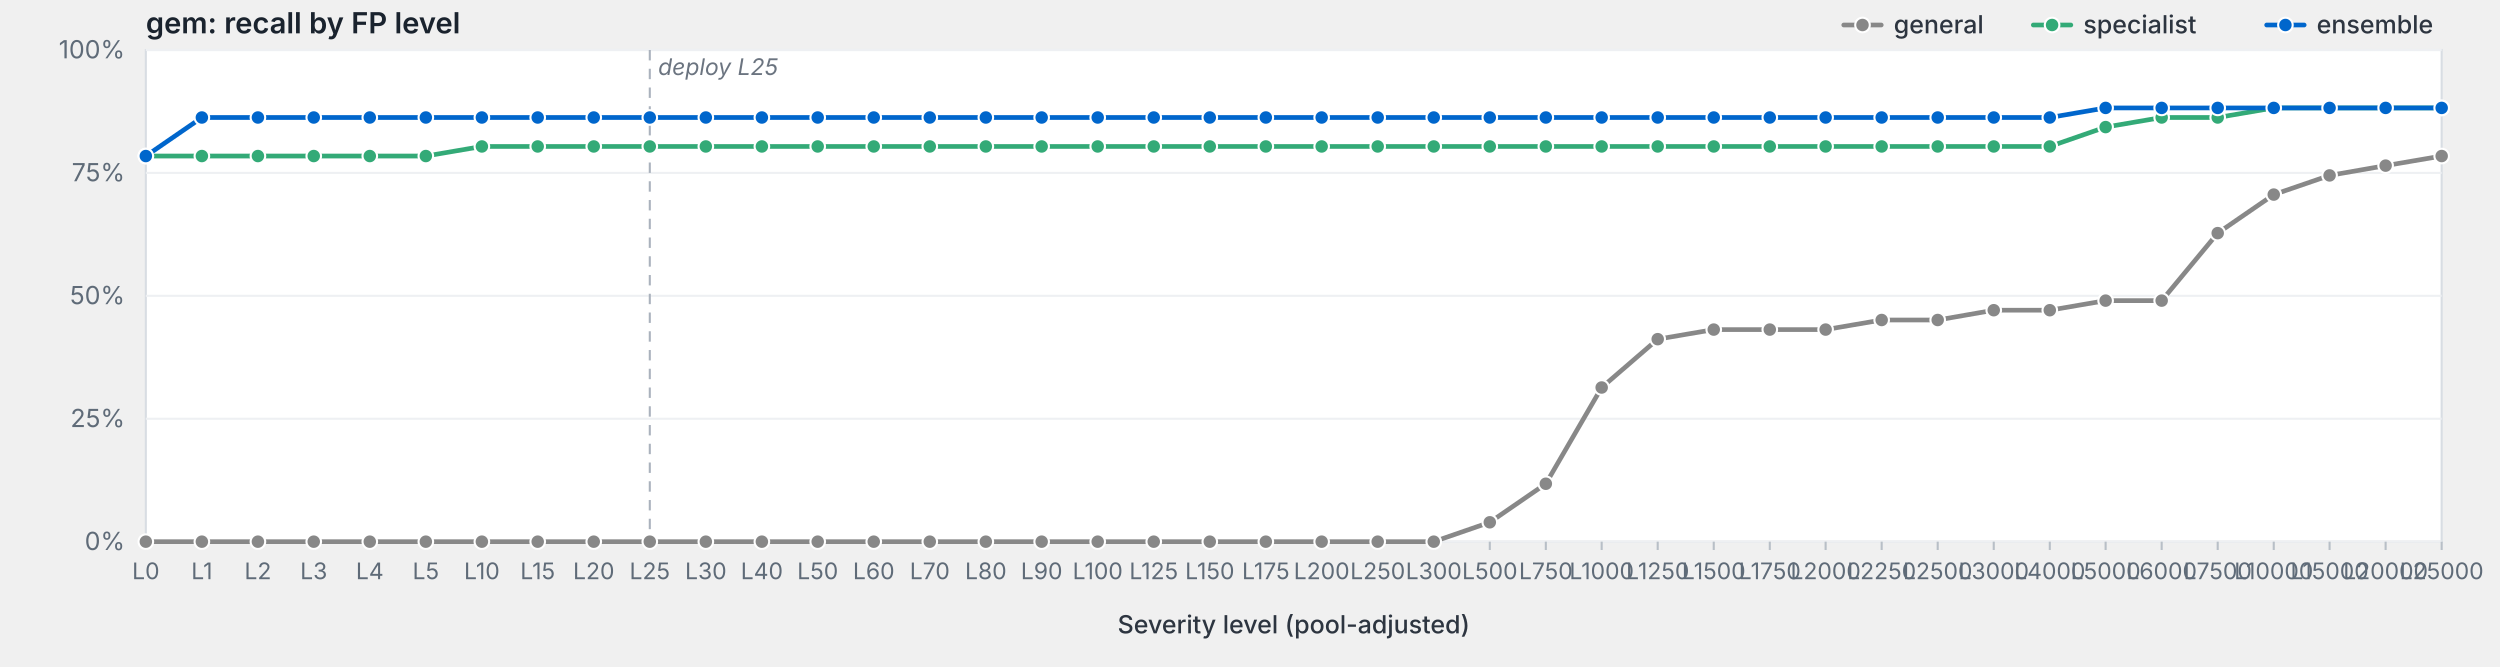
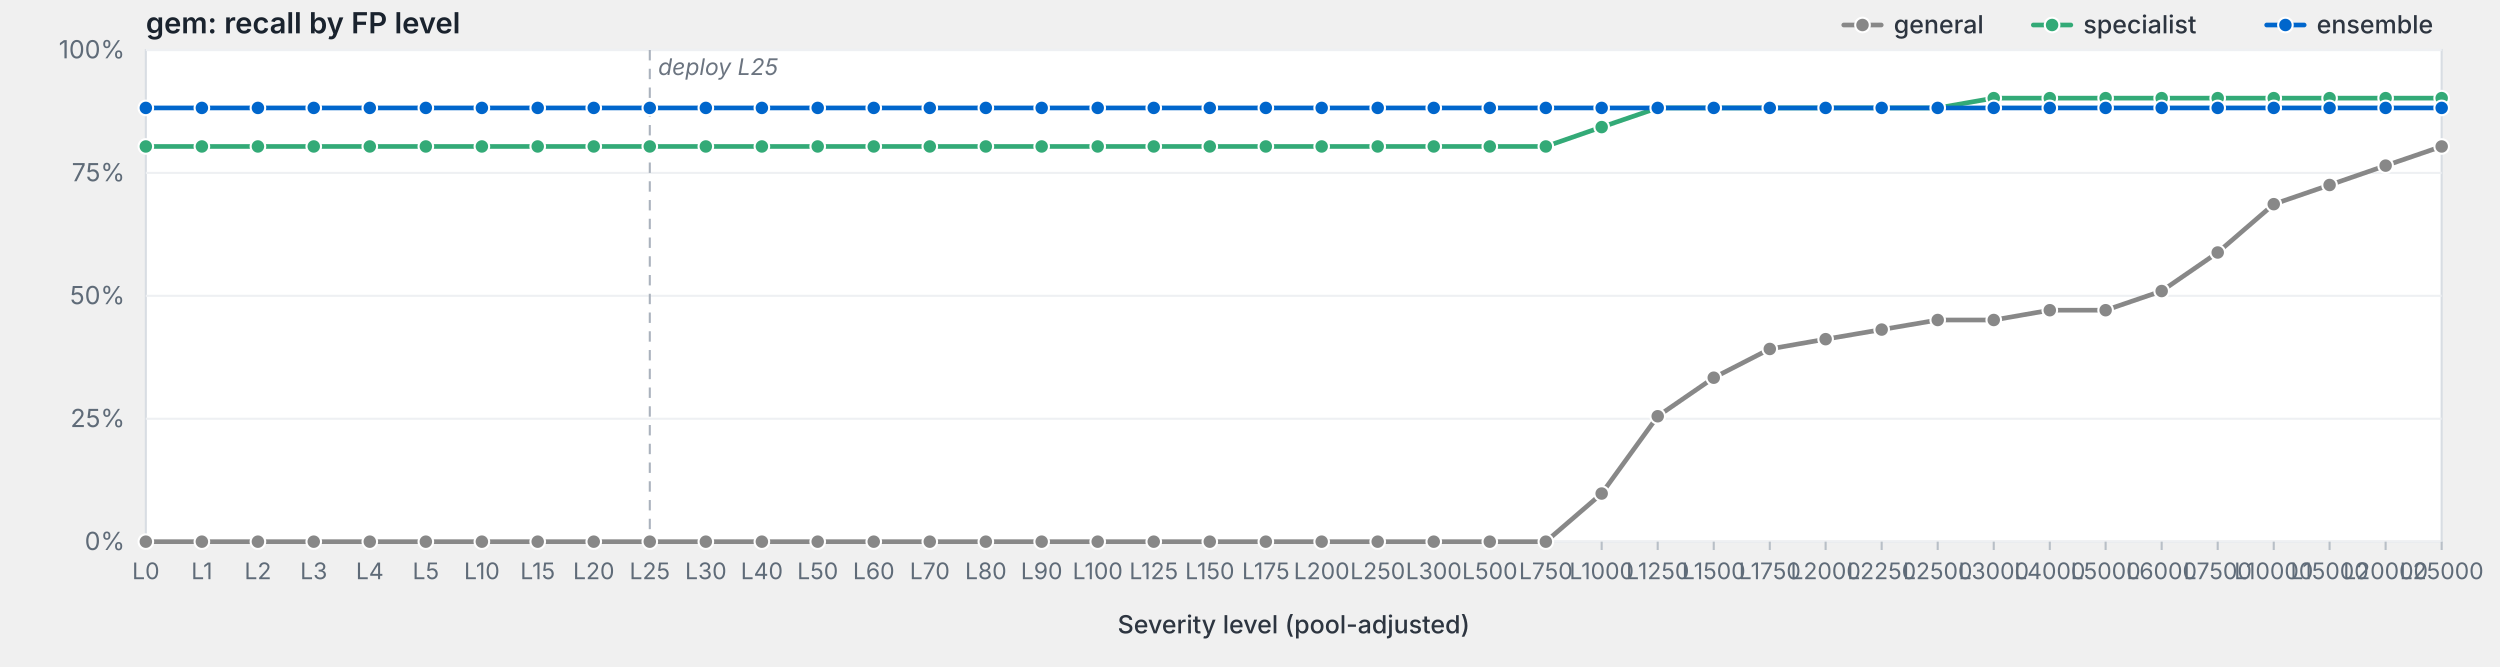
<svg xmlns="http://www.w3.org/2000/svg" viewBox="0 0 1200 320" width="1200" height="320" preserveAspectRatio="xMidYMid meet" role="img" aria-label="gem: recall by FP level">
  <style>svg { background: #fdfdfd; }.frame { fill: #fff; stroke: #d8dde3; stroke-width: 1; }.grid { stroke: #eef0f3; stroke-width: 1; }.tick { stroke: #b8bfc7; stroke-width: 1; }.axis-label { fill: #5f6b78; font-family: -apple-system, BlinkMacSystemFont, "Segoe UI", system-ui, sans-serif; font-size: 12px; }.x-label { fill: #5f6b78; font-family: -apple-system, BlinkMacSystemFont, "Segoe UI", system-ui, sans-serif; font-size: 11px; }.axis-title { fill: #2d3540; font-family: -apple-system, BlinkMacSystemFont, "Segoe UI", system-ui, sans-serif; font-size: 12px; font-weight: 500; }.title { fill: #1a232e; font-family: -apple-system, BlinkMacSystemFont, "Segoe UI", system-ui, sans-serif; font-size: 14px; font-weight: 600; }.deploy-marker { stroke: #aab2bd; stroke-width: 1; stroke-dasharray: 5,4; }.deploy-label { fill: #6b7480; font-family: -apple-system, BlinkMacSystemFont, "Segoe UI", system-ui, sans-serif; font-size: 11px; font-style: italic; }.curve { fill: none; stroke-width: 2.25; stroke-linejoin: round; stroke-linecap: round; }.marker { stroke: #fff; stroke-width: 1; }.legend-text { fill: #2d3540; font-family: -apple-system, BlinkMacSystemFont, "Segoe UI", system-ui, sans-serif; font-size: 12px; font-weight: 500; }</style>
  <text class="title" x="70" y="16">gem: recall by FP level</text>
  <rect class="frame" x="70" y="24" width="1102" height="236" />
  <line class="grid" x1="70" y1="260.0" x2="1172" y2="260.0" />
  <text class="axis-label" x="60" y="264.0" text-anchor="end">0%</text>
  <line class="grid" x1="70" y1="201.0" x2="1172" y2="201.0" />
  <text class="axis-label" x="60" y="205.0" text-anchor="end">25%</text>
  <line class="grid" x1="70" y1="142.0" x2="1172" y2="142.0" />
  <text class="axis-label" x="60" y="146.0" text-anchor="end">50%</text>
  <line class="grid" x1="70" y1="83.0" x2="1172" y2="83.0" />
  <text class="axis-label" x="60" y="87.0" text-anchor="end">75%</text>
  <line class="grid" x1="70" y1="24.0" x2="1172" y2="24.0" />
  <text class="axis-label" x="60" y="28.0" text-anchor="end">100%</text>
  <line class="deploy-marker" x1="311.9" y1="24" x2="311.9" y2="260" />
  <text class="deploy-label" x="315.9" y="36" text-anchor="start">deploy L25</text>
  <line class="tick" x1="70.0" y1="260" x2="70.0" y2="264" />
  <text class="x-label" x="70.0" y="278" text-anchor="middle">L0</text>
  <line class="tick" x1="96.9" y1="260" x2="96.9" y2="264" />
  <text class="x-label" x="96.9" y="278" text-anchor="middle">L1</text>
  <line class="tick" x1="123.8" y1="260" x2="123.8" y2="264" />
  <text class="x-label" x="123.8" y="278" text-anchor="middle">L2</text>
  <line class="tick" x1="150.6" y1="260" x2="150.6" y2="264" />
  <text class="x-label" x="150.6" y="278" text-anchor="middle">L3</text>
  <line class="tick" x1="177.5" y1="260" x2="177.5" y2="264" />
  <text class="x-label" x="177.5" y="278" text-anchor="middle">L4</text>
  <line class="tick" x1="204.4" y1="260" x2="204.4" y2="264" />
  <text class="x-label" x="204.4" y="278" text-anchor="middle">L5</text>
  <line class="tick" x1="231.3" y1="260" x2="231.3" y2="264" />
  <text class="x-label" x="231.3" y="278" text-anchor="middle">L10</text>
  <line class="tick" x1="258.1" y1="260" x2="258.1" y2="264" />
  <text class="x-label" x="258.1" y="278" text-anchor="middle">L15</text>
  <line class="tick" x1="285.0" y1="260" x2="285.0" y2="264" />
  <text class="x-label" x="285.0" y="278" text-anchor="middle">L20</text>
  <line class="tick" x1="311.9" y1="260" x2="311.9" y2="264" />
  <text class="x-label" x="311.9" y="278" text-anchor="middle">L25</text>
  <line class="tick" x1="338.8" y1="260" x2="338.8" y2="264" />
  <text class="x-label" x="338.8" y="278" text-anchor="middle">L30</text>
  <line class="tick" x1="365.7" y1="260" x2="365.7" y2="264" />
  <text class="x-label" x="365.7" y="278" text-anchor="middle">L40</text>
  <line class="tick" x1="392.5" y1="260" x2="392.5" y2="264" />
  <text class="x-label" x="392.5" y="278" text-anchor="middle">L50</text>
  <line class="tick" x1="419.4" y1="260" x2="419.4" y2="264" />
  <text class="x-label" x="419.4" y="278" text-anchor="middle">L60</text>
  <line class="tick" x1="446.3" y1="260" x2="446.3" y2="264" />
  <text class="x-label" x="446.3" y="278" text-anchor="middle">L70</text>
  <line class="tick" x1="473.2" y1="260" x2="473.2" y2="264" />
  <text class="x-label" x="473.2" y="278" text-anchor="middle">L80</text>
  <line class="tick" x1="500.0" y1="260" x2="500.0" y2="264" />
  <text class="x-label" x="500.0" y="278" text-anchor="middle">L90</text>
  <line class="tick" x1="526.9" y1="260" x2="526.9" y2="264" />
  <text class="x-label" x="526.9" y="278" text-anchor="middle">L100</text>
  <line class="tick" x1="553.8" y1="260" x2="553.8" y2="264" />
  <text class="x-label" x="553.8" y="278" text-anchor="middle">L125</text>
  <line class="tick" x1="580.7" y1="260" x2="580.7" y2="264" />
  <text class="x-label" x="580.7" y="278" text-anchor="middle">L150</text>
  <line class="tick" x1="607.6" y1="260" x2="607.6" y2="264" />
  <text class="x-label" x="607.6" y="278" text-anchor="middle">L175</text>
  <line class="tick" x1="634.4" y1="260" x2="634.4" y2="264" />
  <text class="x-label" x="634.4" y="278" text-anchor="middle">L200</text>
  <line class="tick" x1="661.3" y1="260" x2="661.3" y2="264" />
  <text class="x-label" x="661.3" y="278" text-anchor="middle">L250</text>
  <line class="tick" x1="688.2" y1="260" x2="688.2" y2="264" />
  <text class="x-label" x="688.2" y="278" text-anchor="middle">L300</text>
  <line class="tick" x1="715.1" y1="260" x2="715.1" y2="264" />
  <text class="x-label" x="715.1" y="278" text-anchor="middle">L500</text>
  <line class="tick" x1="742.0" y1="260" x2="742.0" y2="264" />
  <text class="x-label" x="742.0" y="278" text-anchor="middle">L750</text>
  <line class="tick" x1="768.8" y1="260" x2="768.8" y2="264" />
  <text class="x-label" x="768.8" y="278" text-anchor="middle">L1000</text>
  <line class="tick" x1="795.7" y1="260" x2="795.7" y2="264" />
  <text class="x-label" x="795.7" y="278" text-anchor="middle">L1250</text>
  <line class="tick" x1="822.6" y1="260" x2="822.6" y2="264" />
  <text class="x-label" x="822.6" y="278" text-anchor="middle">L1500</text>
  <line class="tick" x1="849.5" y1="260" x2="849.5" y2="264" />
  <text class="x-label" x="849.5" y="278" text-anchor="middle">L1750</text>
  <line class="tick" x1="876.3" y1="260" x2="876.3" y2="264" />
  <text class="x-label" x="876.3" y="278" text-anchor="middle">L2000</text>
  <line class="tick" x1="903.2" y1="260" x2="903.2" y2="264" />
  <text class="x-label" x="903.2" y="278" text-anchor="middle">L2250</text>
  <line class="tick" x1="930.1" y1="260" x2="930.1" y2="264" />
  <text class="x-label" x="930.1" y="278" text-anchor="middle">L2500</text>
  <line class="tick" x1="957.0" y1="260" x2="957.0" y2="264" />
  <text class="x-label" x="957.0" y="278" text-anchor="middle">L3000</text>
  <line class="tick" x1="983.9" y1="260" x2="983.9" y2="264" />
  <text class="x-label" x="983.9" y="278" text-anchor="middle">L4000</text>
  <line class="tick" x1="1010.7" y1="260" x2="1010.7" y2="264" />
  <text class="x-label" x="1010.7" y="278" text-anchor="middle">L5000</text>
  <line class="tick" x1="1037.6" y1="260" x2="1037.6" y2="264" />
  <text class="x-label" x="1037.6" y="278" text-anchor="middle">L6000</text>
  <line class="tick" x1="1064.5" y1="260" x2="1064.5" y2="264" />
  <text class="x-label" x="1064.5" y="278" text-anchor="middle">L7500</text>
  <line class="tick" x1="1091.4" y1="260" x2="1091.4" y2="264" />
  <text class="x-label" x="1091.4" y="278" text-anchor="middle">L10000</text>
  <line class="tick" x1="1118.2" y1="260" x2="1118.2" y2="264" />
  <text class="x-label" x="1118.2" y="278" text-anchor="middle">L15000</text>
  <line class="tick" x1="1145.1" y1="260" x2="1145.1" y2="264" />
  <text class="x-label" x="1145.1" y="278" text-anchor="middle">L20000</text>
  <line class="tick" x1="1172.0" y1="260" x2="1172.0" y2="264" />
  <text class="x-label" x="1172.0" y="278" text-anchor="middle">L25000</text>
  <text class="axis-title" x="621.0" y="304" text-anchor="middle">Severity level (pool-adjusted)</text>
-   <path class="curve" d="M70.0,260.0 L96.9,260.0 L123.8,260.0 L150.6,260.0 L177.5,260.0 L204.4,260.0 L231.3,260.0 L258.1,260.0 L285.0,260.0 L311.9,260.0 L338.8,260.0 L365.7,260.0 L392.5,260.0 L419.4,260.0 L446.3,260.0 L473.2,260.0 L500.0,260.0 L526.9,260.0 L553.8,260.0 L580.7,260.0 L607.6,260.0 L634.4,260.0 L661.3,260.0 L688.2,260.0 L715.1,250.7 L742.0,232.2 L768.8,186.0 L795.7,162.8 L822.6,158.2 L849.5,158.2 L876.3,158.2 L903.2,153.6 L930.1,153.6 L957.0,148.9 L983.9,148.9 L1010.7,144.3 L1037.6,144.3 L1064.5,111.9 L1091.4,93.4 L1118.2,84.2 L1145.1,79.5 L1172.0,74.9" stroke="#888" />
+   <path class="curve" d="M70.0,260.0 L96.9,260.0 L123.8,260.0 L150.6,260.0 L177.5,260.0 L204.4,260.0 L231.3,260.0 L258.1,260.0 L285.0,260.0 L311.9,260.0 L338.8,260.0 L365.7,260.0 L392.5,260.0 L419.4,260.0 L446.3,260.0 L473.2,260.0 L500.0,260.0 L526.9,260.0 L553.8,260.0 L580.7,260.0 L607.6,260.0 L634.4,260.0 L661.3,260.0 L688.2,260.0 L715.1,260.0 L742.0,260.0 L768.8,236.9 L795.7,199.8 L822.6,181.3 L849.5,167.5 L876.3,162.8 L903.2,158.2 L930.1,153.6 L957.0,153.6 L983.9,148.9 L1010.7,148.9 L1037.6,139.7 L1064.5,121.2 L1091.4,98.0 L1118.2,88.8 L1145.1,79.5 L1172.0,70.3" stroke="#888" />
  <circle class="marker" cx="70.0" cy="260.0" r="3.5" fill="#888" />
  <circle class="marker" cx="96.9" cy="260.0" r="3.5" fill="#888" />
  <circle class="marker" cx="123.8" cy="260.0" r="3.5" fill="#888" />
  <circle class="marker" cx="150.6" cy="260.0" r="3.5" fill="#888" />
  <circle class="marker" cx="177.5" cy="260.0" r="3.5" fill="#888" />
  <circle class="marker" cx="204.4" cy="260.0" r="3.5" fill="#888" />
  <circle class="marker" cx="231.3" cy="260.0" r="3.5" fill="#888" />
  <circle class="marker" cx="258.1" cy="260.0" r="3.5" fill="#888" />
  <circle class="marker" cx="285.0" cy="260.0" r="3.5" fill="#888" />
  <circle class="marker" cx="311.9" cy="260.0" r="3.5" fill="#888" />
  <circle class="marker" cx="338.8" cy="260.0" r="3.5" fill="#888" />
  <circle class="marker" cx="365.7" cy="260.0" r="3.5" fill="#888" />
  <circle class="marker" cx="392.5" cy="260.0" r="3.5" fill="#888" />
  <circle class="marker" cx="419.4" cy="260.0" r="3.5" fill="#888" />
  <circle class="marker" cx="446.3" cy="260.0" r="3.5" fill="#888" />
  <circle class="marker" cx="473.2" cy="260.0" r="3.5" fill="#888" />
  <circle class="marker" cx="500.0" cy="260.0" r="3.5" fill="#888" />
  <circle class="marker" cx="526.9" cy="260.0" r="3.5" fill="#888" />
  <circle class="marker" cx="553.8" cy="260.0" r="3.5" fill="#888" />
  <circle class="marker" cx="580.7" cy="260.0" r="3.5" fill="#888" />
  <circle class="marker" cx="607.6" cy="260.0" r="3.5" fill="#888" />
  <circle class="marker" cx="634.4" cy="260.0" r="3.5" fill="#888" />
  <circle class="marker" cx="661.3" cy="260.0" r="3.5" fill="#888" />
  <circle class="marker" cx="688.2" cy="260.0" r="3.5" fill="#888" />
-   <circle class="marker" cx="715.1" cy="250.7" r="3.5" fill="#888" />
-   <circle class="marker" cx="742.0" cy="232.2" r="3.5" fill="#888" />
-   <circle class="marker" cx="768.8" cy="186.0" r="3.5" fill="#888" />
-   <circle class="marker" cx="795.7" cy="162.8" r="3.5" fill="#888" />
-   <circle class="marker" cx="822.6" cy="158.2" r="3.5" fill="#888" />
-   <circle class="marker" cx="849.5" cy="158.2" r="3.5" fill="#888" />
-   <circle class="marker" cx="876.3" cy="158.2" r="3.5" fill="#888" />
-   <circle class="marker" cx="903.2" cy="153.6" r="3.5" fill="#888" />
+   <circle class="marker" cx="715.1" cy="260.0" r="3.5" fill="#888" />
+   <circle class="marker" cx="742.0" cy="260.0" r="3.5" fill="#888" />
+   <circle class="marker" cx="768.8" cy="236.9" r="3.5" fill="#888" />
+   <circle class="marker" cx="795.7" cy="199.8" r="3.5" fill="#888" />
+   <circle class="marker" cx="822.6" cy="181.3" r="3.5" fill="#888" />
+   <circle class="marker" cx="849.5" cy="167.5" r="3.5" fill="#888" />
+   <circle class="marker" cx="876.3" cy="162.8" r="3.5" fill="#888" />
+   <circle class="marker" cx="903.2" cy="158.2" r="3.5" fill="#888" />
  <circle class="marker" cx="930.1" cy="153.6" r="3.5" fill="#888" />
-   <circle class="marker" cx="957.0" cy="148.9" r="3.5" fill="#888" />
+   <circle class="marker" cx="957.0" cy="153.6" r="3.5" fill="#888" />
  <circle class="marker" cx="983.9" cy="148.9" r="3.5" fill="#888" />
-   <circle class="marker" cx="1010.7" cy="144.3" r="3.5" fill="#888" />
-   <circle class="marker" cx="1037.6" cy="144.3" r="3.5" fill="#888" />
-   <circle class="marker" cx="1064.5" cy="111.9" r="3.5" fill="#888" />
-   <circle class="marker" cx="1091.4" cy="93.4" r="3.5" fill="#888" />
-   <circle class="marker" cx="1118.2" cy="84.2" r="3.5" fill="#888" />
+   <circle class="marker" cx="1010.7" cy="148.9" r="3.5" fill="#888" />
+   <circle class="marker" cx="1037.6" cy="139.7" r="3.5" fill="#888" />
+   <circle class="marker" cx="1064.5" cy="121.2" r="3.5" fill="#888" />
+   <circle class="marker" cx="1091.4" cy="98.0" r="3.5" fill="#888" />
+   <circle class="marker" cx="1118.2" cy="88.8" r="3.5" fill="#888" />
  <circle class="marker" cx="1145.1" cy="79.5" r="3.5" fill="#888" />
-   <circle class="marker" cx="1172.0" cy="74.9" r="3.5" fill="#888" />
-   <path class="curve" d="M70.0,74.9 L96.9,74.9 L123.8,74.9 L150.6,74.9 L177.5,74.9 L204.4,74.9 L231.3,70.3 L258.1,70.3 L285.0,70.3 L311.9,70.3 L338.8,70.3 L365.7,70.3 L392.5,70.3 L419.4,70.3 L446.3,70.3 L473.2,70.3 L500.0,70.3 L526.9,70.3 L553.8,70.3 L580.7,70.3 L607.6,70.3 L634.4,70.3 L661.3,70.3 L688.2,70.3 L715.1,70.3 L742.0,70.3 L768.8,70.3 L795.7,70.3 L822.6,70.3 L849.5,70.3 L876.3,70.3 L903.2,70.3 L930.1,70.3 L957.0,70.3 L983.9,70.3 L1010.7,61.0 L1037.6,56.4 L1064.5,56.4 L1091.4,51.8 L1118.2,51.8 L1145.1,51.8 L1172.0,51.8" stroke="#3a7" />
-   <circle class="marker" cx="70.0" cy="74.9" r="3.5" fill="#3a7" />
-   <circle class="marker" cx="96.9" cy="74.9" r="3.5" fill="#3a7" />
-   <circle class="marker" cx="123.8" cy="74.9" r="3.5" fill="#3a7" />
-   <circle class="marker" cx="150.6" cy="74.9" r="3.5" fill="#3a7" />
-   <circle class="marker" cx="177.5" cy="74.9" r="3.5" fill="#3a7" />
-   <circle class="marker" cx="204.4" cy="74.9" r="3.5" fill="#3a7" />
+   <circle class="marker" cx="1172.0" cy="70.3" r="3.5" fill="#888" />
+   <path class="curve" d="M70.0,70.3 L96.9,70.3 L123.8,70.3 L150.6,70.3 L177.5,70.3 L204.4,70.3 L231.3,70.3 L258.1,70.3 L285.0,70.3 L311.9,70.3 L338.8,70.3 L365.7,70.3 L392.5,70.3 L419.4,70.3 L446.3,70.3 L473.2,70.3 L500.0,70.3 L526.9,70.3 L553.8,70.3 L580.7,70.3 L607.6,70.3 L634.4,70.3 L661.3,70.3 L688.2,70.3 L715.1,70.3 L742.0,70.3 L768.8,61.0 L795.7,51.8 L822.6,51.8 L849.5,51.8 L876.3,51.8 L903.2,51.8 L930.1,51.8 L957.0,47.1 L983.9,47.1 L1010.7,47.1 L1037.6,47.1 L1064.5,47.1 L1091.4,47.1 L1118.2,47.1 L1145.1,47.1 L1172.0,47.1" stroke="#3a7" />
+   <circle class="marker" cx="70.0" cy="70.3" r="3.5" fill="#3a7" />
+   <circle class="marker" cx="96.9" cy="70.3" r="3.5" fill="#3a7" />
+   <circle class="marker" cx="123.8" cy="70.3" r="3.5" fill="#3a7" />
+   <circle class="marker" cx="150.6" cy="70.3" r="3.5" fill="#3a7" />
+   <circle class="marker" cx="177.5" cy="70.3" r="3.5" fill="#3a7" />
+   <circle class="marker" cx="204.4" cy="70.3" r="3.5" fill="#3a7" />
  <circle class="marker" cx="231.3" cy="70.3" r="3.5" fill="#3a7" />
  <circle class="marker" cx="258.1" cy="70.3" r="3.5" fill="#3a7" />
  <circle class="marker" cx="285.0" cy="70.3" r="3.5" fill="#3a7" />
  <circle class="marker" cx="311.9" cy="70.3" r="3.5" fill="#3a7" />
  <circle class="marker" cx="338.8" cy="70.3" r="3.5" fill="#3a7" />
  <circle class="marker" cx="365.7" cy="70.3" r="3.5" fill="#3a7" />
  <circle class="marker" cx="392.5" cy="70.3" r="3.5" fill="#3a7" />
  <circle class="marker" cx="419.4" cy="70.3" r="3.5" fill="#3a7" />
  <circle class="marker" cx="446.3" cy="70.3" r="3.5" fill="#3a7" />
  <circle class="marker" cx="473.2" cy="70.3" r="3.5" fill="#3a7" />
  <circle class="marker" cx="500.0" cy="70.3" r="3.5" fill="#3a7" />
  <circle class="marker" cx="526.9" cy="70.3" r="3.5" fill="#3a7" />
  <circle class="marker" cx="553.8" cy="70.3" r="3.5" fill="#3a7" />
  <circle class="marker" cx="580.7" cy="70.3" r="3.5" fill="#3a7" />
  <circle class="marker" cx="607.6" cy="70.3" r="3.5" fill="#3a7" />
  <circle class="marker" cx="634.4" cy="70.3" r="3.5" fill="#3a7" />
  <circle class="marker" cx="661.3" cy="70.3" r="3.5" fill="#3a7" />
  <circle class="marker" cx="688.2" cy="70.3" r="3.5" fill="#3a7" />
  <circle class="marker" cx="715.1" cy="70.3" r="3.5" fill="#3a7" />
  <circle class="marker" cx="742.0" cy="70.3" r="3.5" fill="#3a7" />
-   <circle class="marker" cx="768.8" cy="70.3" r="3.5" fill="#3a7" />
-   <circle class="marker" cx="795.7" cy="70.3" r="3.5" fill="#3a7" />
-   <circle class="marker" cx="822.6" cy="70.3" r="3.5" fill="#3a7" />
-   <circle class="marker" cx="849.5" cy="70.3" r="3.5" fill="#3a7" />
-   <circle class="marker" cx="876.3" cy="70.3" r="3.5" fill="#3a7" />
-   <circle class="marker" cx="903.2" cy="70.3" r="3.5" fill="#3a7" />
-   <circle class="marker" cx="930.1" cy="70.3" r="3.5" fill="#3a7" />
-   <circle class="marker" cx="957.0" cy="70.3" r="3.5" fill="#3a7" />
-   <circle class="marker" cx="983.9" cy="70.3" r="3.5" fill="#3a7" />
-   <circle class="marker" cx="1010.7" cy="61.0" r="3.5" fill="#3a7" />
-   <circle class="marker" cx="1037.6" cy="56.4" r="3.5" fill="#3a7" />
-   <circle class="marker" cx="1064.5" cy="56.4" r="3.5" fill="#3a7" />
-   <circle class="marker" cx="1091.4" cy="51.8" r="3.5" fill="#3a7" />
-   <circle class="marker" cx="1118.2" cy="51.8" r="3.5" fill="#3a7" />
-   <circle class="marker" cx="1145.1" cy="51.8" r="3.5" fill="#3a7" />
-   <circle class="marker" cx="1172.0" cy="51.8" r="3.5" fill="#3a7" />
-   <path class="curve" d="M70.0,74.9 L96.9,56.4 L123.8,56.4 L150.6,56.4 L177.5,56.4 L204.4,56.4 L231.3,56.4 L258.1,56.4 L285.0,56.4 L311.9,56.4 L338.8,56.4 L365.7,56.4 L392.5,56.4 L419.4,56.4 L446.3,56.4 L473.2,56.4 L500.0,56.4 L526.9,56.4 L553.8,56.4 L580.7,56.4 L607.6,56.4 L634.4,56.4 L661.3,56.4 L688.2,56.4 L715.1,56.4 L742.0,56.4 L768.8,56.4 L795.7,56.4 L822.6,56.4 L849.5,56.4 L876.3,56.4 L903.2,56.4 L930.1,56.4 L957.0,56.4 L983.9,56.4 L1010.7,51.8 L1037.6,51.8 L1064.5,51.8 L1091.4,51.8 L1118.2,51.8 L1145.1,51.8 L1172.0,51.8" stroke="#06c" />
-   <circle class="marker" cx="70.0" cy="74.9" r="3.5" fill="#06c" />
-   <circle class="marker" cx="96.9" cy="56.4" r="3.5" fill="#06c" />
-   <circle class="marker" cx="123.8" cy="56.4" r="3.5" fill="#06c" />
-   <circle class="marker" cx="150.6" cy="56.4" r="3.5" fill="#06c" />
-   <circle class="marker" cx="177.5" cy="56.4" r="3.5" fill="#06c" />
-   <circle class="marker" cx="204.4" cy="56.4" r="3.5" fill="#06c" />
-   <circle class="marker" cx="231.3" cy="56.4" r="3.5" fill="#06c" />
-   <circle class="marker" cx="258.1" cy="56.4" r="3.5" fill="#06c" />
-   <circle class="marker" cx="285.0" cy="56.4" r="3.5" fill="#06c" />
-   <circle class="marker" cx="311.9" cy="56.4" r="3.5" fill="#06c" />
-   <circle class="marker" cx="338.8" cy="56.4" r="3.5" fill="#06c" />
-   <circle class="marker" cx="365.7" cy="56.4" r="3.5" fill="#06c" />
-   <circle class="marker" cx="392.5" cy="56.4" r="3.5" fill="#06c" />
-   <circle class="marker" cx="419.4" cy="56.4" r="3.5" fill="#06c" />
-   <circle class="marker" cx="446.3" cy="56.4" r="3.5" fill="#06c" />
-   <circle class="marker" cx="473.2" cy="56.4" r="3.5" fill="#06c" />
-   <circle class="marker" cx="500.0" cy="56.4" r="3.5" fill="#06c" />
-   <circle class="marker" cx="526.9" cy="56.4" r="3.5" fill="#06c" />
-   <circle class="marker" cx="553.8" cy="56.4" r="3.5" fill="#06c" />
-   <circle class="marker" cx="580.7" cy="56.4" r="3.5" fill="#06c" />
-   <circle class="marker" cx="607.6" cy="56.4" r="3.5" fill="#06c" />
-   <circle class="marker" cx="634.4" cy="56.4" r="3.5" fill="#06c" />
-   <circle class="marker" cx="661.3" cy="56.4" r="3.5" fill="#06c" />
-   <circle class="marker" cx="688.2" cy="56.4" r="3.5" fill="#06c" />
-   <circle class="marker" cx="715.1" cy="56.4" r="3.5" fill="#06c" />
-   <circle class="marker" cx="742.0" cy="56.4" r="3.5" fill="#06c" />
-   <circle class="marker" cx="768.8" cy="56.4" r="3.5" fill="#06c" />
-   <circle class="marker" cx="795.7" cy="56.4" r="3.5" fill="#06c" />
-   <circle class="marker" cx="822.6" cy="56.4" r="3.5" fill="#06c" />
-   <circle class="marker" cx="849.5" cy="56.4" r="3.5" fill="#06c" />
-   <circle class="marker" cx="876.3" cy="56.4" r="3.5" fill="#06c" />
-   <circle class="marker" cx="903.2" cy="56.4" r="3.5" fill="#06c" />
-   <circle class="marker" cx="930.1" cy="56.4" r="3.5" fill="#06c" />
-   <circle class="marker" cx="957.0" cy="56.4" r="3.5" fill="#06c" />
-   <circle class="marker" cx="983.9" cy="56.4" r="3.5" fill="#06c" />
+   <circle class="marker" cx="768.8" cy="61.0" r="3.5" fill="#3a7" />
+   <circle class="marker" cx="795.7" cy="51.8" r="3.5" fill="#3a7" />
+   <circle class="marker" cx="822.6" cy="51.8" r="3.5" fill="#3a7" />
+   <circle class="marker" cx="849.5" cy="51.8" r="3.5" fill="#3a7" />
+   <circle class="marker" cx="876.3" cy="51.8" r="3.5" fill="#3a7" />
+   <circle class="marker" cx="903.2" cy="51.8" r="3.5" fill="#3a7" />
+   <circle class="marker" cx="930.1" cy="51.8" r="3.5" fill="#3a7" />
+   <circle class="marker" cx="957.0" cy="47.1" r="3.5" fill="#3a7" />
+   <circle class="marker" cx="983.9" cy="47.1" r="3.5" fill="#3a7" />
+   <circle class="marker" cx="1010.7" cy="47.1" r="3.5" fill="#3a7" />
+   <circle class="marker" cx="1037.6" cy="47.1" r="3.5" fill="#3a7" />
+   <circle class="marker" cx="1064.5" cy="47.1" r="3.5" fill="#3a7" />
+   <circle class="marker" cx="1091.4" cy="47.1" r="3.5" fill="#3a7" />
+   <circle class="marker" cx="1118.2" cy="47.1" r="3.5" fill="#3a7" />
+   <circle class="marker" cx="1145.1" cy="47.1" r="3.5" fill="#3a7" />
+   <circle class="marker" cx="1172.0" cy="47.1" r="3.5" fill="#3a7" />
+   <path class="curve" d="M70.0,51.8 L96.9,51.8 L123.8,51.8 L150.6,51.8 L177.5,51.8 L204.4,51.8 L231.3,51.8 L258.1,51.8 L285.0,51.8 L311.9,51.8 L338.8,51.8 L365.7,51.8 L392.5,51.8 L419.4,51.8 L446.3,51.8 L473.2,51.8 L500.0,51.8 L526.9,51.8 L553.8,51.8 L580.7,51.8 L607.6,51.8 L634.4,51.8 L661.3,51.8 L688.2,51.8 L715.1,51.8 L742.0,51.8 L768.8,51.8 L795.7,51.8 L822.6,51.8 L849.5,51.8 L876.3,51.8 L903.2,51.8 L930.1,51.8 L957.0,51.8 L983.9,51.8 L1010.7,51.8 L1037.6,51.8 L1064.5,51.8 L1091.4,51.8 L1118.2,51.8 L1145.1,51.8 L1172.0,51.8" stroke="#06c" />
+   <circle class="marker" cx="70.0" cy="51.8" r="3.5" fill="#06c" />
+   <circle class="marker" cx="96.9" cy="51.8" r="3.5" fill="#06c" />
+   <circle class="marker" cx="123.8" cy="51.8" r="3.5" fill="#06c" />
+   <circle class="marker" cx="150.6" cy="51.8" r="3.5" fill="#06c" />
+   <circle class="marker" cx="177.5" cy="51.8" r="3.5" fill="#06c" />
+   <circle class="marker" cx="204.4" cy="51.8" r="3.5" fill="#06c" />
+   <circle class="marker" cx="231.3" cy="51.8" r="3.5" fill="#06c" />
+   <circle class="marker" cx="258.1" cy="51.8" r="3.5" fill="#06c" />
+   <circle class="marker" cx="285.0" cy="51.8" r="3.5" fill="#06c" />
+   <circle class="marker" cx="311.9" cy="51.8" r="3.5" fill="#06c" />
+   <circle class="marker" cx="338.8" cy="51.8" r="3.5" fill="#06c" />
+   <circle class="marker" cx="365.7" cy="51.8" r="3.5" fill="#06c" />
+   <circle class="marker" cx="392.5" cy="51.8" r="3.5" fill="#06c" />
+   <circle class="marker" cx="419.4" cy="51.8" r="3.5" fill="#06c" />
+   <circle class="marker" cx="446.3" cy="51.8" r="3.5" fill="#06c" />
+   <circle class="marker" cx="473.2" cy="51.8" r="3.5" fill="#06c" />
+   <circle class="marker" cx="500.0" cy="51.8" r="3.5" fill="#06c" />
+   <circle class="marker" cx="526.9" cy="51.8" r="3.5" fill="#06c" />
+   <circle class="marker" cx="553.8" cy="51.8" r="3.5" fill="#06c" />
+   <circle class="marker" cx="580.7" cy="51.8" r="3.5" fill="#06c" />
+   <circle class="marker" cx="607.6" cy="51.8" r="3.5" fill="#06c" />
+   <circle class="marker" cx="634.4" cy="51.8" r="3.5" fill="#06c" />
+   <circle class="marker" cx="661.3" cy="51.8" r="3.5" fill="#06c" />
+   <circle class="marker" cx="688.2" cy="51.8" r="3.5" fill="#06c" />
+   <circle class="marker" cx="715.1" cy="51.8" r="3.5" fill="#06c" />
+   <circle class="marker" cx="742.0" cy="51.8" r="3.5" fill="#06c" />
+   <circle class="marker" cx="768.8" cy="51.8" r="3.5" fill="#06c" />
+   <circle class="marker" cx="795.7" cy="51.8" r="3.5" fill="#06c" />
+   <circle class="marker" cx="822.6" cy="51.8" r="3.5" fill="#06c" />
+   <circle class="marker" cx="849.5" cy="51.8" r="3.5" fill="#06c" />
+   <circle class="marker" cx="876.3" cy="51.8" r="3.5" fill="#06c" />
+   <circle class="marker" cx="903.2" cy="51.8" r="3.5" fill="#06c" />
+   <circle class="marker" cx="930.1" cy="51.8" r="3.5" fill="#06c" />
+   <circle class="marker" cx="957.0" cy="51.8" r="3.5" fill="#06c" />
+   <circle class="marker" cx="983.9" cy="51.8" r="3.5" fill="#06c" />
  <circle class="marker" cx="1010.7" cy="51.8" r="3.5" fill="#06c" />
  <circle class="marker" cx="1037.6" cy="51.8" r="3.5" fill="#06c" />
  <circle class="marker" cx="1064.5" cy="51.8" r="3.5" fill="#06c" />
  <circle class="marker" cx="1091.4" cy="51.8" r="3.5" fill="#06c" />
  <circle class="marker" cx="1118.2" cy="51.8" r="3.5" fill="#06c" />
  <circle class="marker" cx="1145.1" cy="51.8" r="3.5" fill="#06c" />
  <circle class="marker" cx="1172.0" cy="51.8" r="3.5" fill="#06c" />
  <line x1="1088.0" y1="12.0" x2="1106.0" y2="12.0" stroke="#06c" stroke-width="2.25" stroke-linecap="round" />
  <circle cx="1097.0" cy="12.0" r="3.5" fill="#06c" stroke="#fff" stroke-width="1" />
  <text class="legend-text" x="1112.0" y="16.0">ensemble</text>
  <line x1="976.0" y1="12.0" x2="994.0" y2="12.0" stroke="#3a7" stroke-width="2.25" stroke-linecap="round" />
  <circle cx="985.0" cy="12.0" r="3.5" fill="#3a7" stroke="#fff" stroke-width="1" />
  <text class="legend-text" x="1000.0" y="16.0">specialist</text>
  <line x1="885.0" y1="12.0" x2="903.0" y2="12.0" stroke="#888" stroke-width="2.25" stroke-linecap="round" />
  <circle cx="894.0" cy="12.0" r="3.5" fill="#888" stroke="#fff" stroke-width="1" />
  <text class="legend-text" x="909.0" y="16.0">general</text>
</svg>
